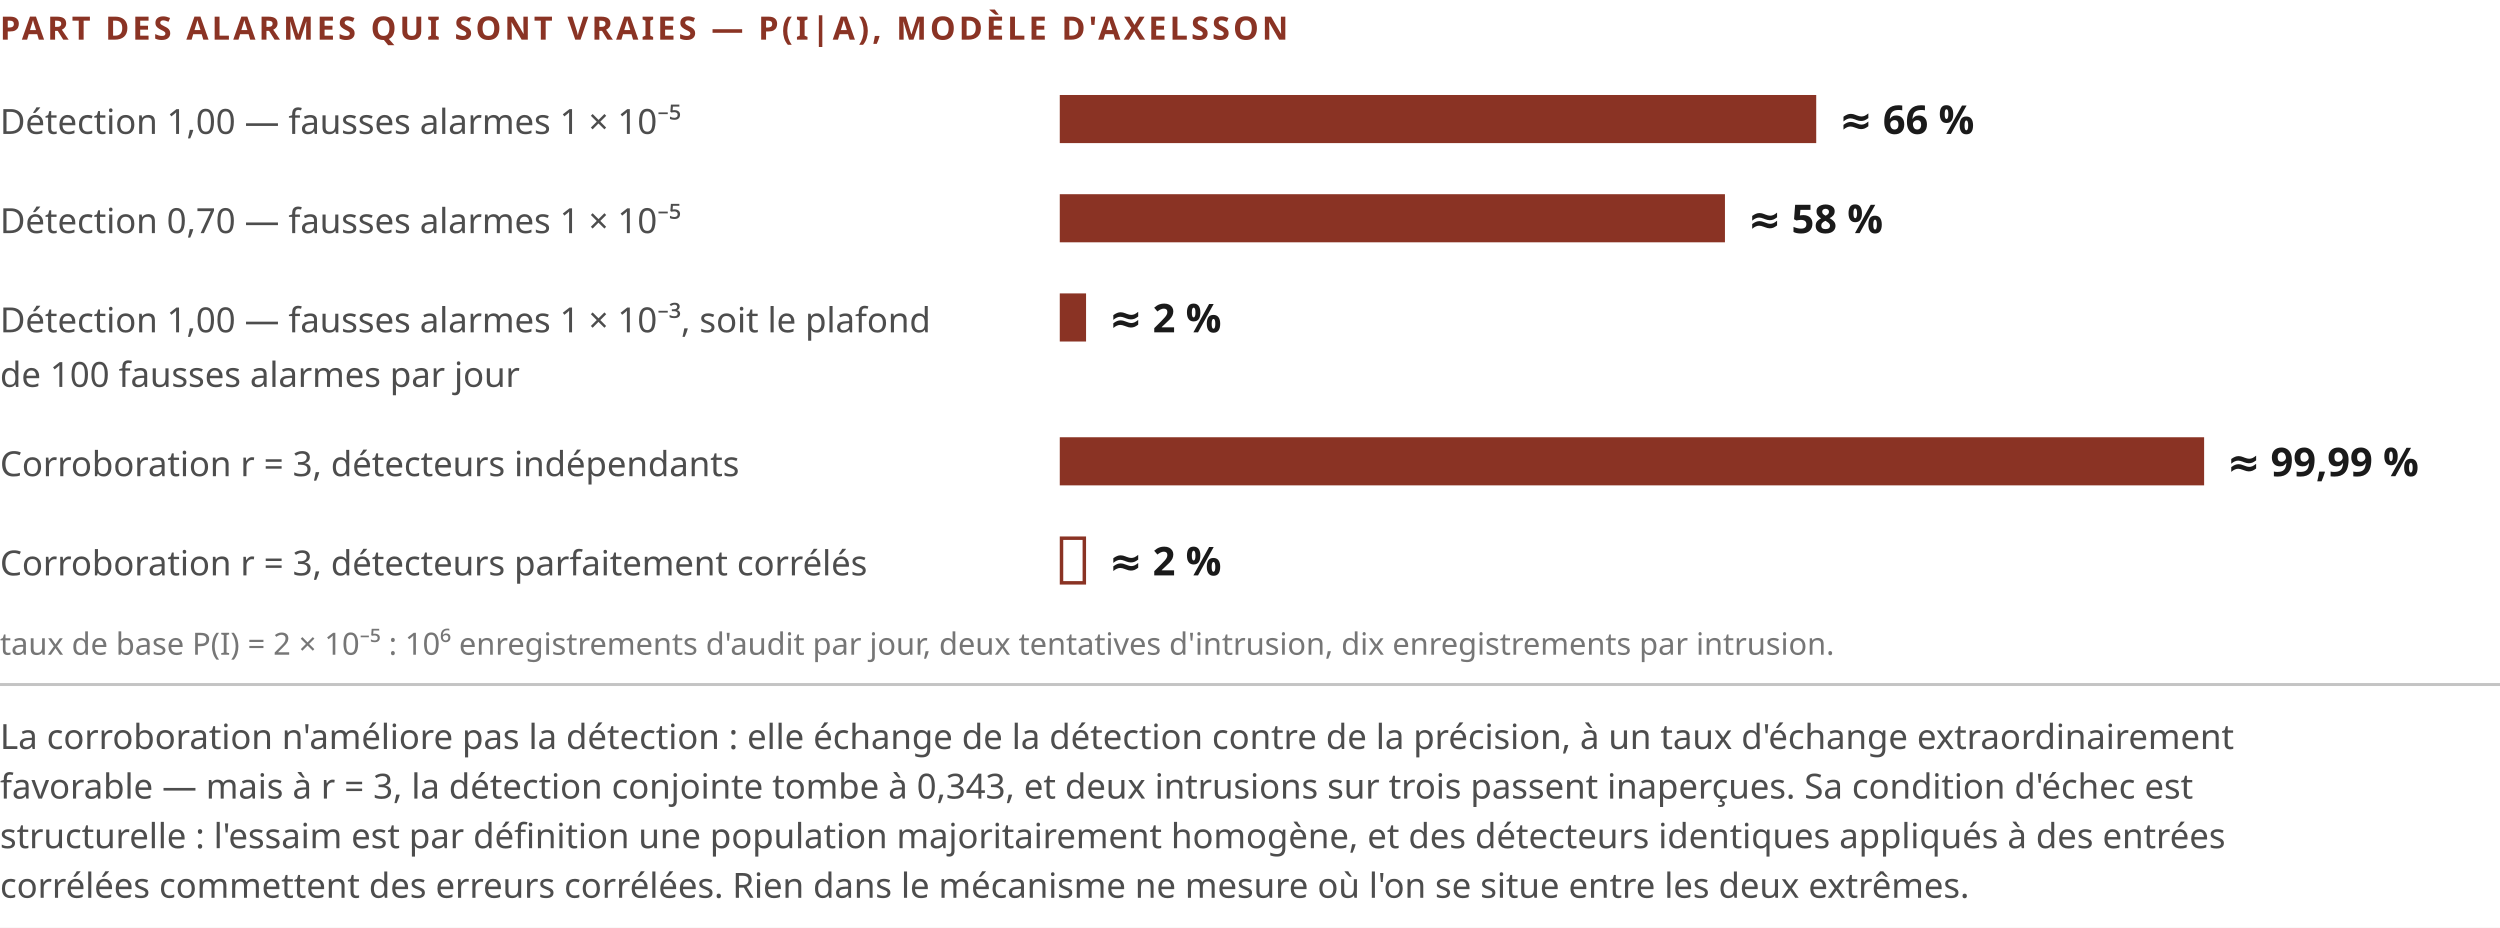
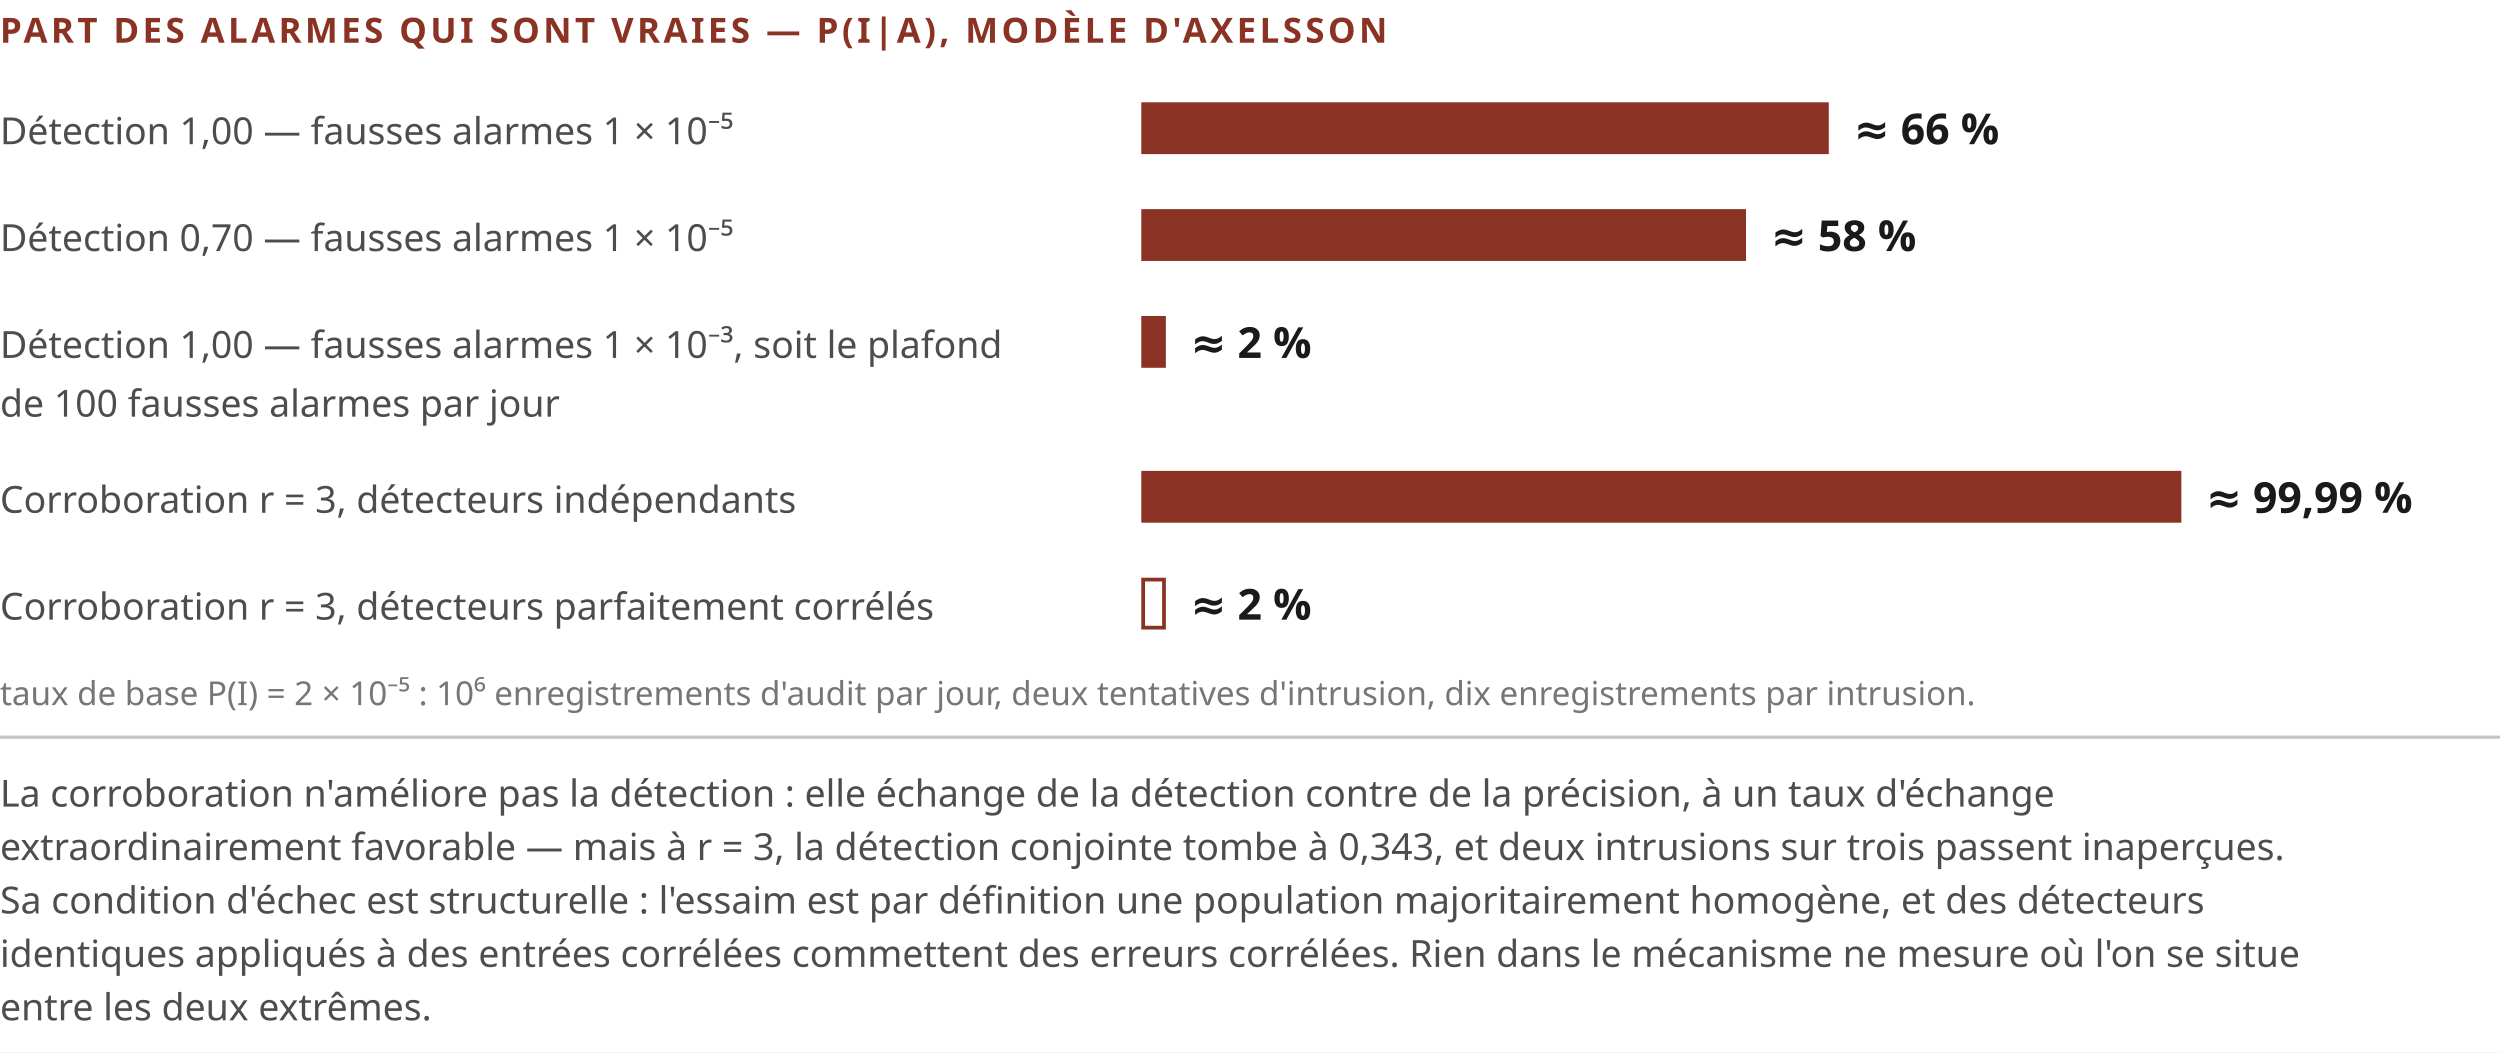
- <svg xmlns="http://www.w3.org/2000/svg" viewBox="0 0 504 187" width="504" height="187" role="img" aria-label="Barres du taux de detection bayesien selon le taux de fausses alarmes et le regime de corroboration.">
+ <svg xmlns="http://www.w3.org/2000/svg" viewBox="0 0 468 197" width="468" height="197" role="img" aria-label="Barres du taux de detection bayesien selon le taux de fausses alarmes et le regime de corroboration.">
  <defs>
    <style>
  .l      { font-family: Corbel, Candara, "Segoe UI", sans-serif; }
  .bande  { font-size: 8.5px; font-weight: 700; fill: #1A1A1A; }
  .rang   { font-size: 7px;   font-weight: 700; fill: #8A3324; }
  .titre  { font-size: 6.5px; font-weight: 700; fill: #8A3324; letter-spacing: .1em; }
  .titreg { font-size: 6.5px; font-weight: 700; fill: #767676; letter-spacing: .1em; }
  .ann    { font-size: 7px;   fill: #4D4D4D; }
  .annf   { font-size: 7px;   font-weight: 700; fill: #1A1A1A; }
  .renvoi { font-size: 6.2px; fill: #767676; }
  .chiffre{ font-size: 8px;   font-weight: 700; fill: #1A1A1A; }
  </style>
  </defs>
-   <rect x="0" y="0" width="504" height="187" fill="#FFFFFF" />
+   <rect x="0" y="0" width="468" height="197" fill="#FFFFFF" />
  <text class="l titre" x="0" y="8">PART DES ALARMES QUI SONT VRAIES — P(I|A), MODÈLE D'AXELSSON</text>
  <text class="l ann" x="0" y="27">Détection 1,00 — fausses alarmes 1 × 10⁻⁵</text>
-   <rect x="214" y="19.5" width="151.8" height="9" fill="#8A3324" stroke="#8A3324" stroke-width=".7" />
-   <text class="l chiffre" x="370.8" y="27">≈ 66 %</text>
+   <rect x="214" y="19.5" width="128.0" height="9" fill="#8A3324" stroke="#8A3324" stroke-width=".7" />
+   <text class="l chiffre" x="347.04" y="27">≈ 66 %</text>
  <text class="l ann" x="0" y="47">Détection 0,70 — fausses alarmes 1 × 10⁻⁵</text>
-   <rect x="214" y="39.5" width="133.4" height="9" fill="#8A3324" stroke="#8A3324" stroke-width=".7" />
-   <text class="l chiffre" x="352.4" y="47">≈ 58 %</text>
+   <rect x="214" y="39.5" width="112.5" height="9" fill="#8A3324" stroke="#8A3324" stroke-width=".7" />
+   <text class="l chiffre" x="331.52" y="47">≈ 58 %</text>
  <text class="l ann" x="0" y="67">Détection 1,00 — fausses alarmes 1 × 10⁻³, soit le plafond</text>
  <text class="l ann" x="0" y="78">de 100 fausses alarmes par jour</text>
-   <rect x="214" y="59.5" width="4.6" height="9" fill="#8A3324" stroke="#8A3324" stroke-width=".7" />
-   <text class="l chiffre" x="223.6" y="67">≈ 2 %</text>
+   <rect x="214" y="59.5" width="3.9" height="9" fill="#8A3324" stroke="#8A3324" stroke-width=".7" />
+   <text class="l chiffre" x="222.88" y="67">≈ 2 %</text>
  <text class="l ann" x="0" y="96">Corroboration r = 3, détecteurs indépendants</text>
-   <rect x="214" y="88.5" width="230.0" height="9" fill="#8A3324" stroke="#8A3324" stroke-width=".7" />
-   <text class="l chiffre" x="448.977" y="96">≈ 99,99 %</text>
+   <rect x="214" y="88.5" width="194.0" height="9" fill="#8A3324" stroke="#8A3324" stroke-width=".7" />
+   <text class="l chiffre" x="412.981" y="96">≈ 99,99 %</text>
  <text class="l ann" x="0" y="116">Corroboration r = 3, détecteurs parfaitement corrélés</text>
-   <rect x="214" y="108.5" width="4.6" height="9" fill="#FFFFFF" stroke="#8A3324" stroke-width=".7" />
-   <text class="l chiffre" x="223.6" y="116">≈ 2 %</text>
+   <rect x="214" y="108.5" width="3.9" height="9" fill="#FFFFFF" stroke="#8A3324" stroke-width=".7" />
+   <text class="l chiffre" x="222.88" y="116">≈ 2 %</text>
  <text class="l renvoi" x="0" y="132">taux de base P(I) = 2 × 10⁻⁵ : 10⁶ enregistrements d'audit par jour, deux tentatives d'intrusion, dix enregistrements par intrusion.</text>
-   <path d="M 0 138 H 504" fill="none" stroke="#C4C4C4" stroke-width=".6" />
-   <text class="l ann" x="0" y="151">La corroboration n'améliore pas la détection : elle échange de la détection contre de la précision, à un taux d'échange extraordinairement</text>
-   <text class="l ann" x="0" y="161">favorable — mais à r = 3, la détection conjointe tombe à 0,343, et deux intrusions sur trois passent inaperçues. Sa condition d'échec est</text>
-   <text class="l ann" x="0" y="171">structurelle : l'essaim est par définition une population majoritairement homogène, et des détecteurs identiques appliqués à des entrées</text>
-   <text class="l ann" x="0" y="181">corrélées commettent des erreurs corrélées. Rien dans le mécanisme ne mesure où l'on se situe entre les deux extrêmes.</text>
+   <path d="M 0 138 H 468" fill="none" stroke="#C4C4C4" stroke-width=".6" />
+   <text class="l ann" x="0" y="151">La corroboration n'améliore pas la détection : elle échange de la détection contre de la précision, à un taux d'échange</text>
+   <text class="l ann" x="0" y="161">extraordinairement favorable — mais à r = 3, la détection conjointe tombe à 0,343, et deux intrusions sur trois passent inaperçues.</text>
+   <text class="l ann" x="0" y="171">Sa condition d'échec est structurelle : l'essaim est par définition une population majoritairement homogène, et des détecteurs</text>
+   <text class="l ann" x="0" y="181">identiques appliqués à des entrées corrélées commettent des erreurs corrélées. Rien dans le mécanisme ne mesure où l'on se situe</text>
+   <text class="l ann" x="0" y="191">entre les deux extrêmes.</text>
</svg>
